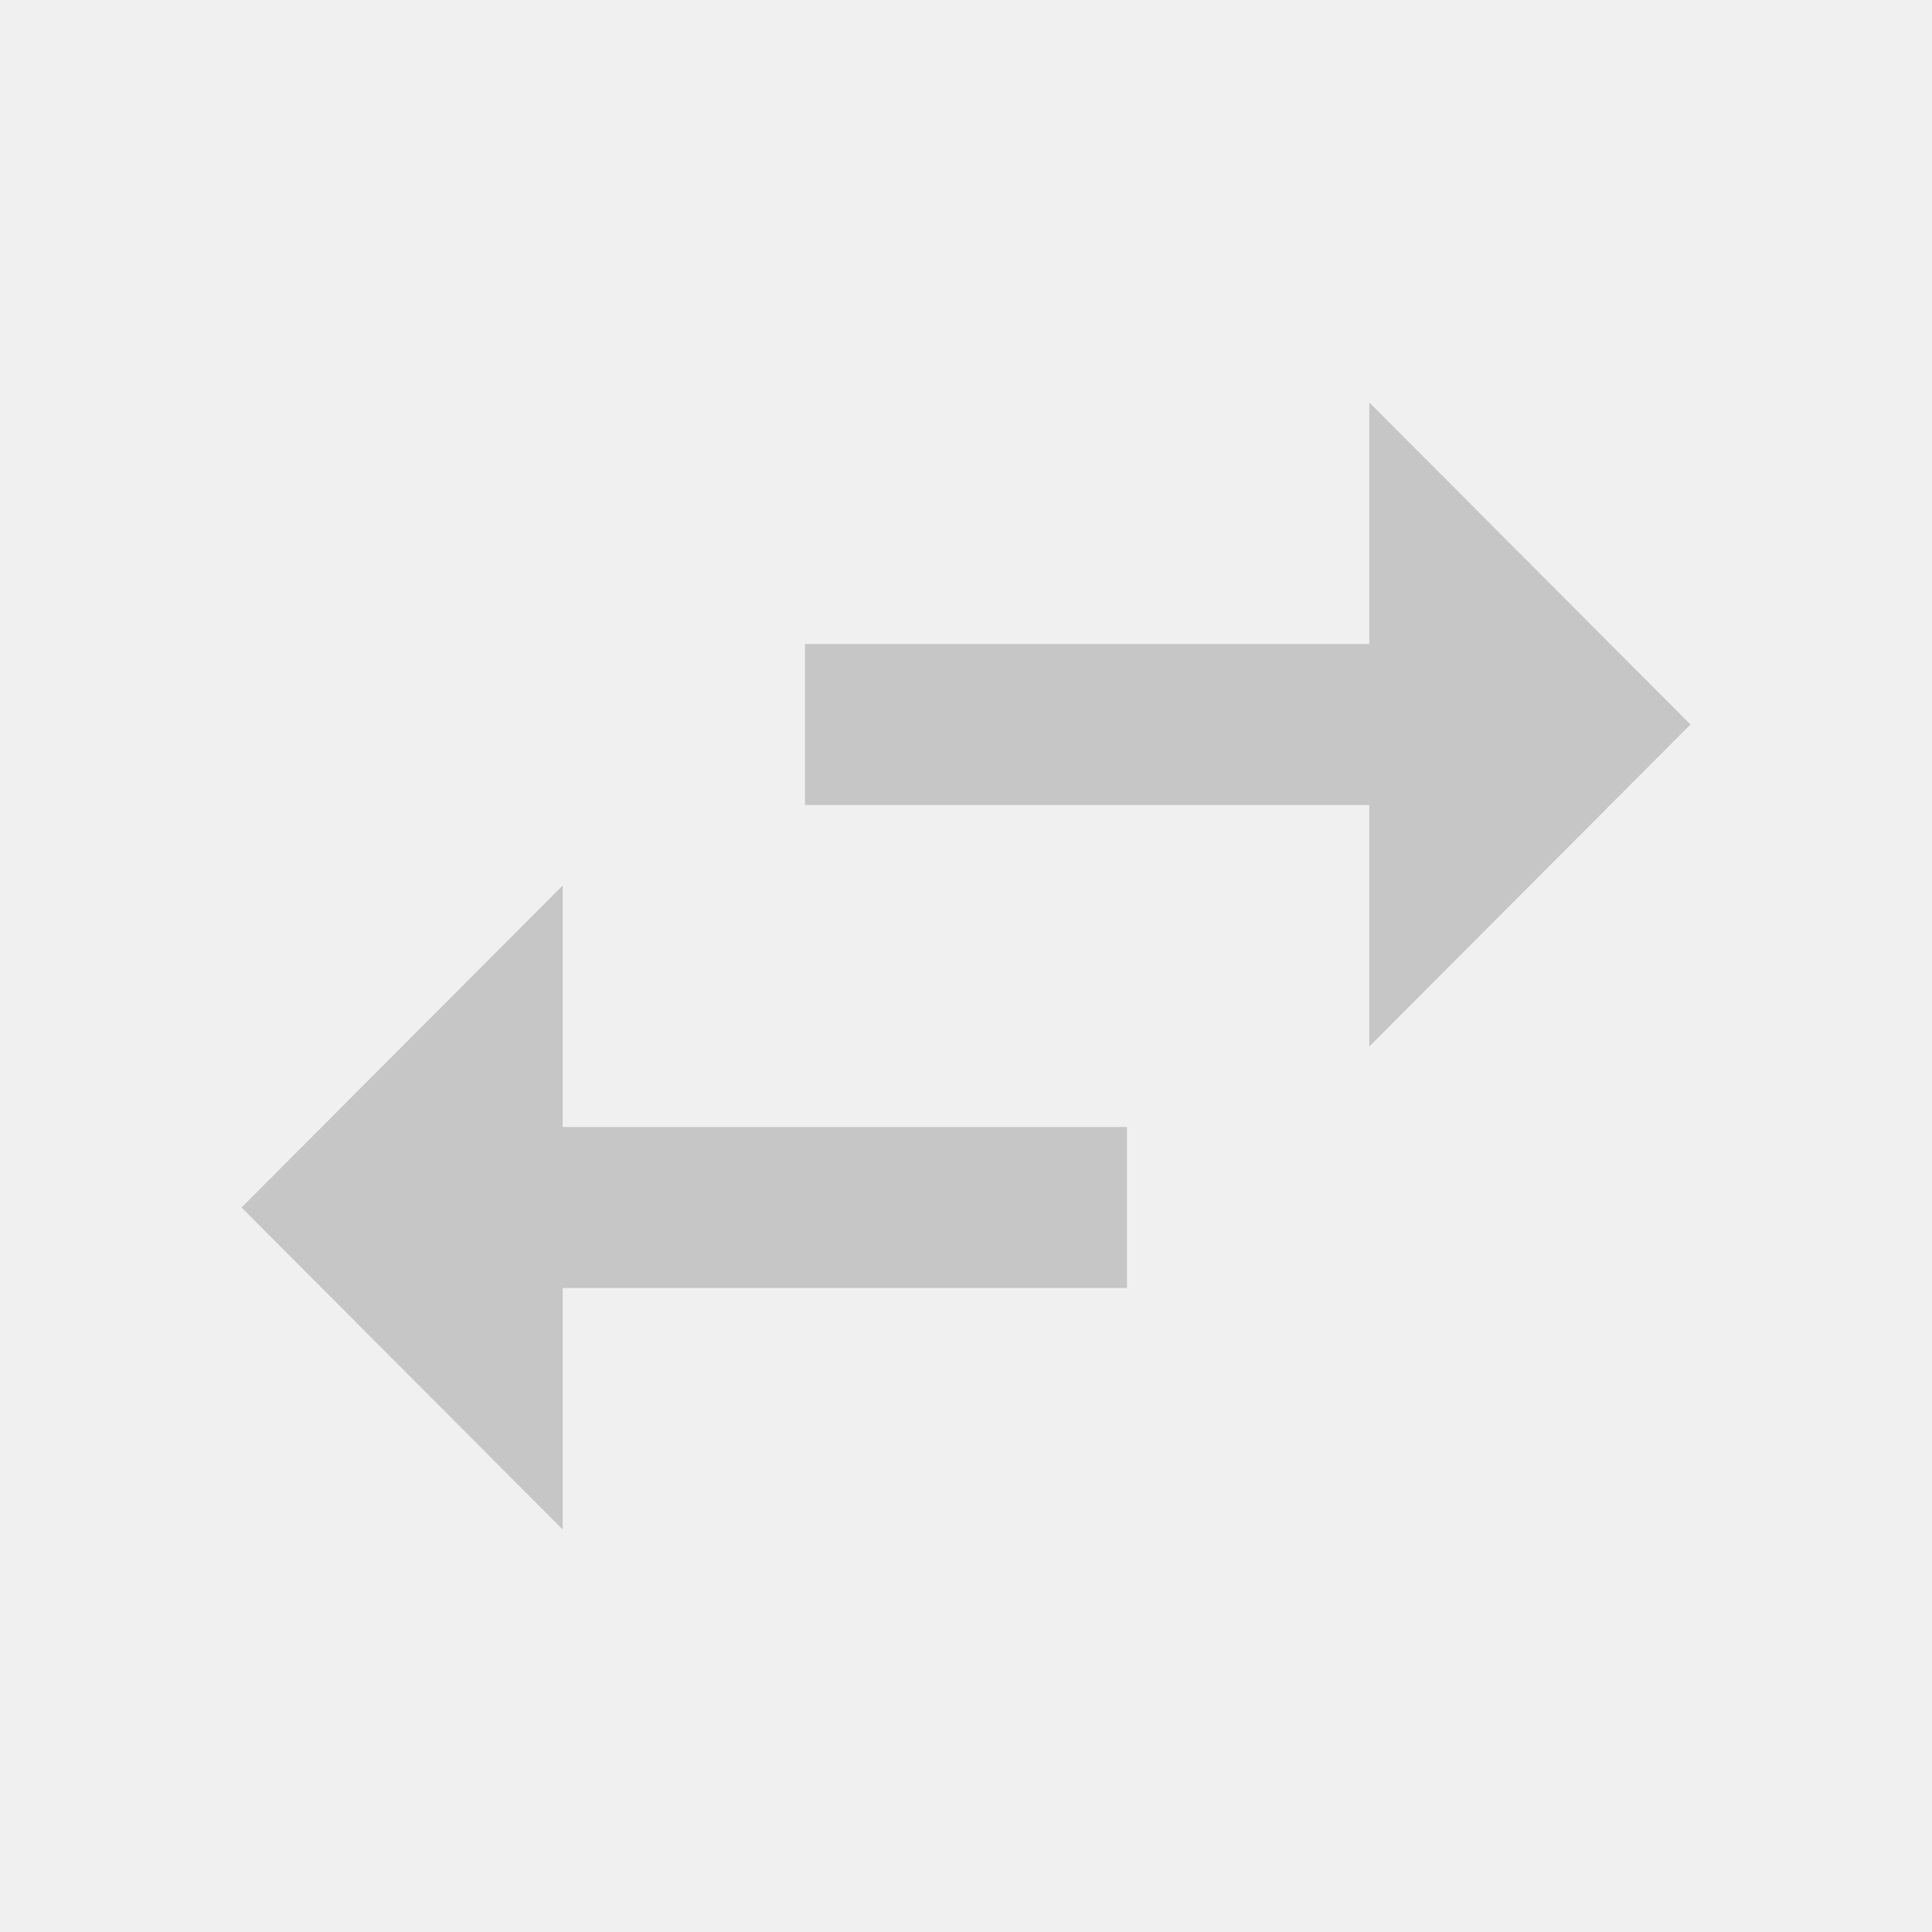
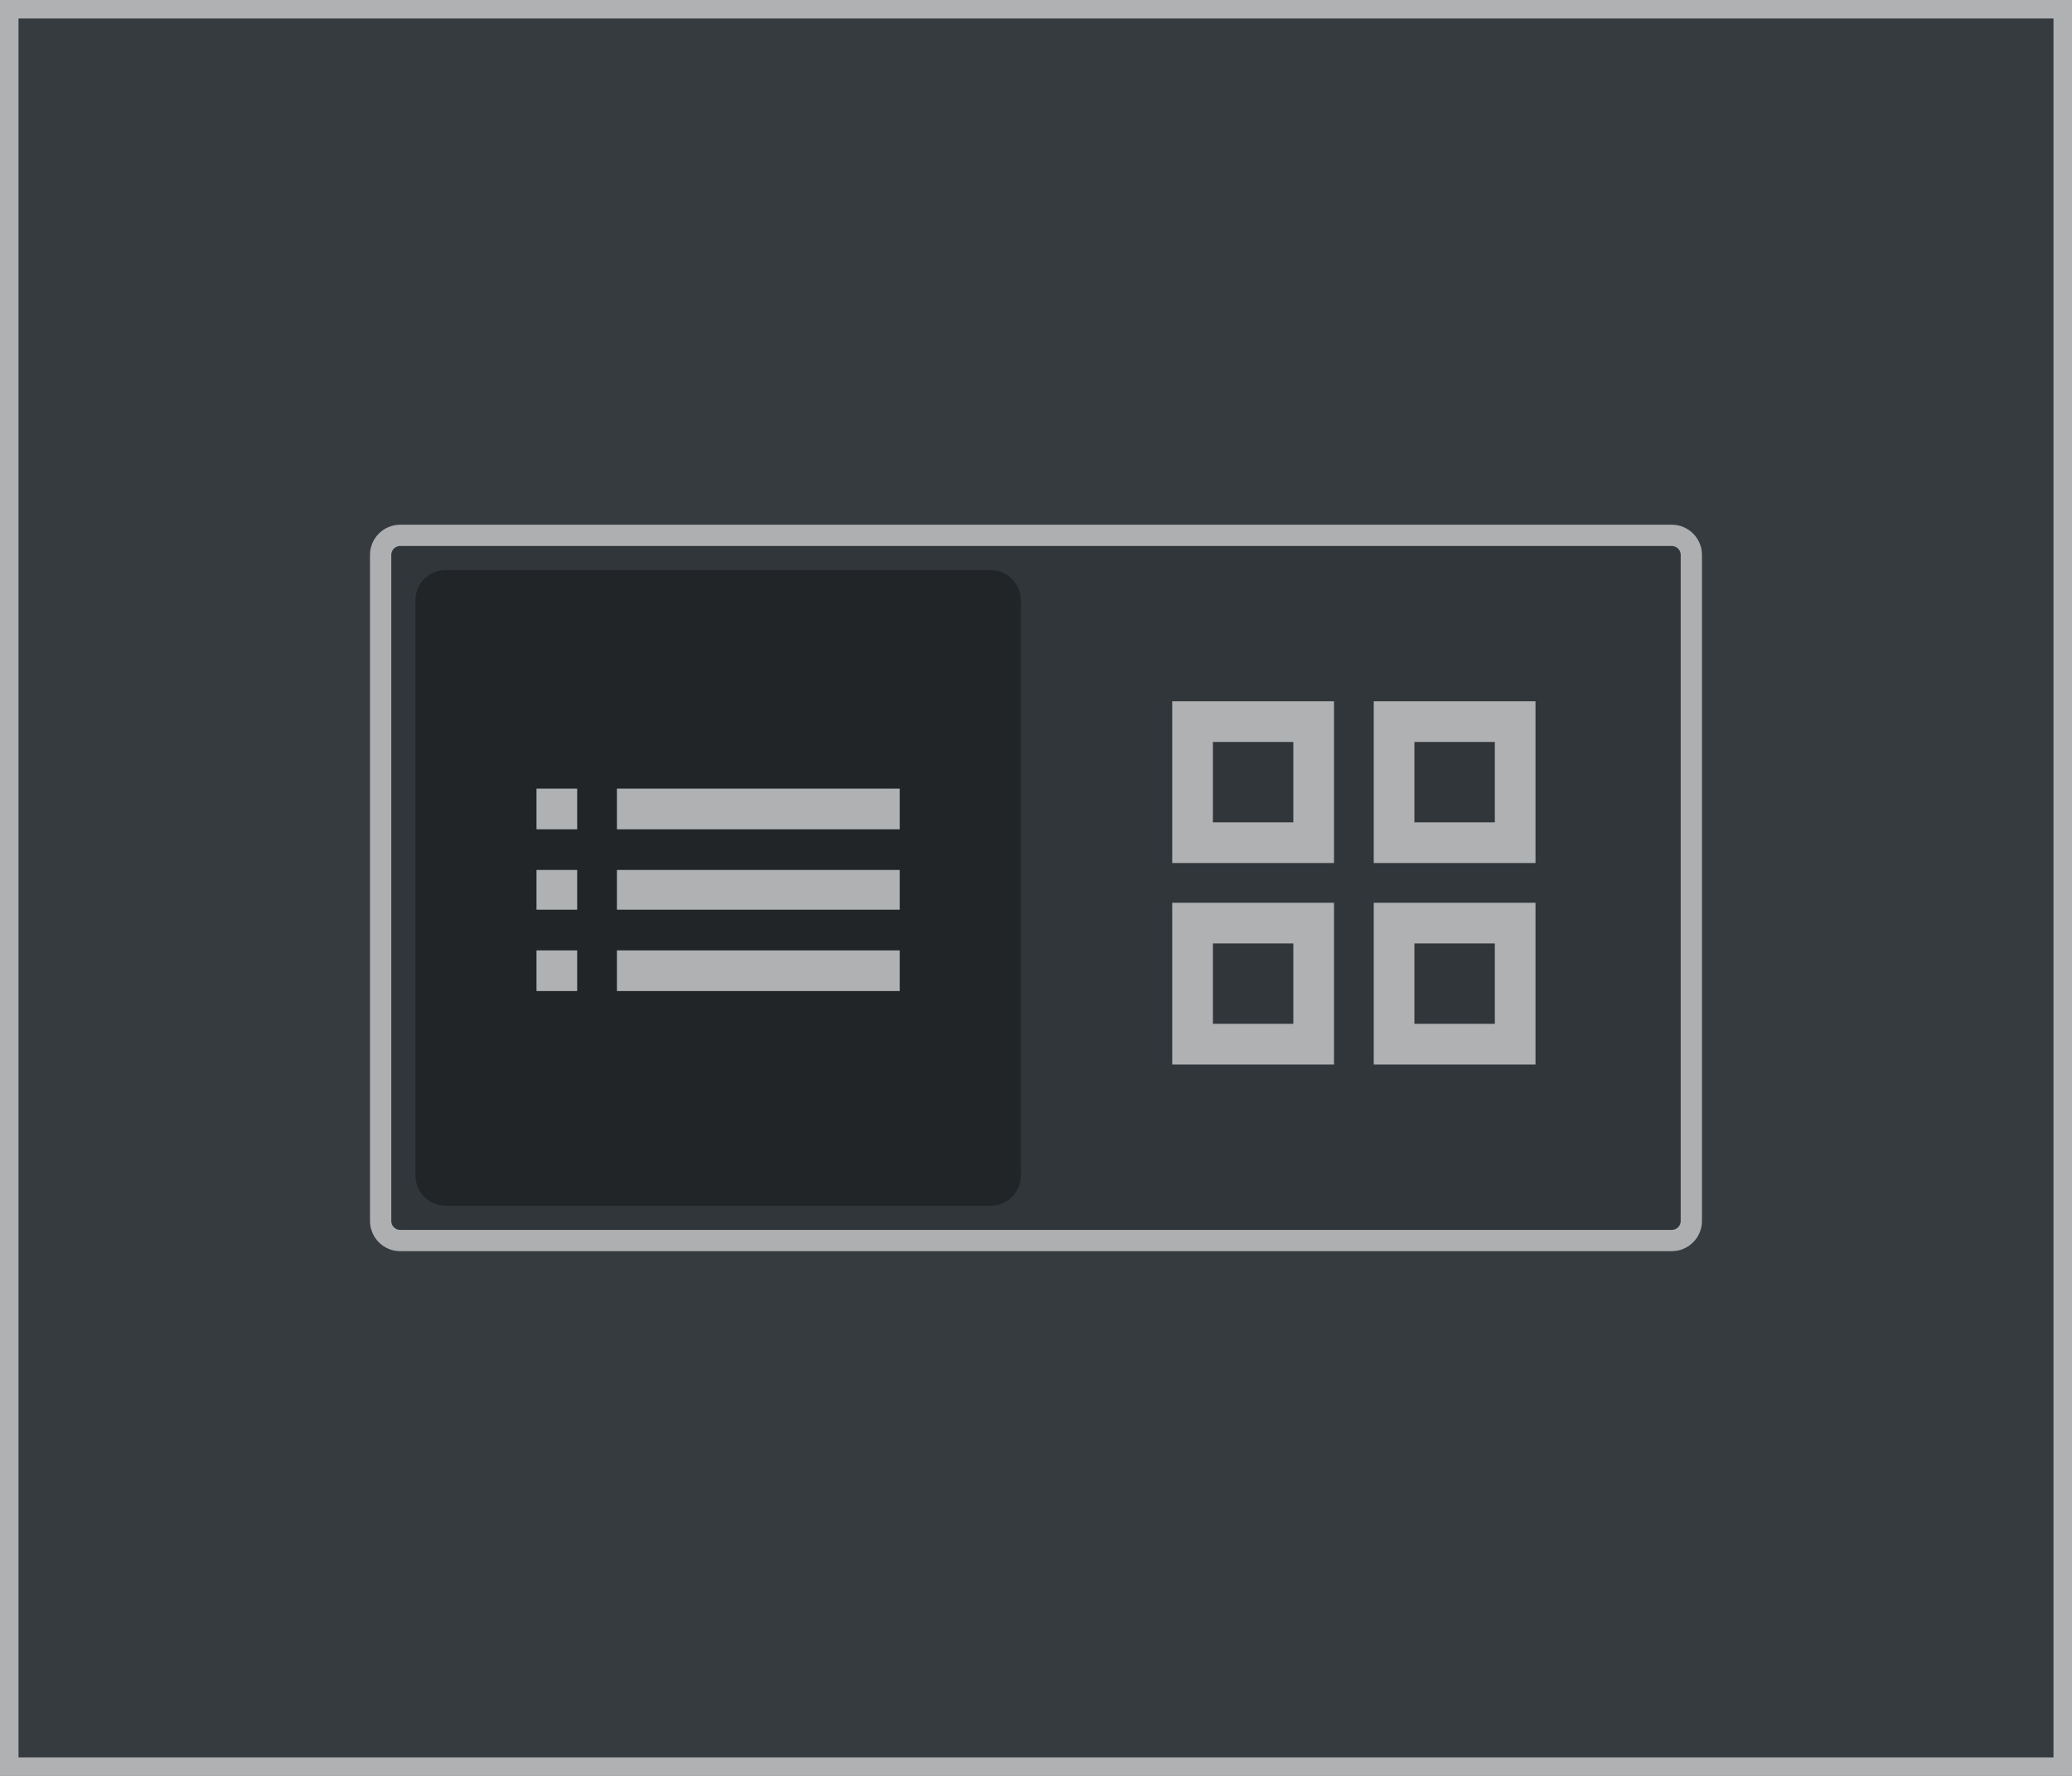
- <svg xmlns="http://www.w3.org/2000/svg" height="48px" viewBox="0 0 24 24" width="48px" fill="#c6c6c6">
-   <path d="M0 0h24v24H0V0z" fill="none" />
-   <path d="M6.99 11L3 15l3.99 4v-3H14v-2H6.99v-3zM21 9l-3.99-4v3H10v2h7.01v3L21 9z" />
+ <svg xmlns="http://www.w3.org/2000/svg" width="112" height="96" viewBox="0 0 112 96" fill="none">
+   <g clip-path="url(#clip0_1107_1362)">
+     <path d="M112 0H0V96H112V0Z" fill="#363B3F" />
+     <rect x="20" y="28.363" width="72" height="39.273" rx="1.636" fill="#31363A" />
+     <rect x="20.575" y="28.939" width="70.849" height="38.122" rx="1.061" stroke="white" stroke-opacity="0.6" stroke-width="1.151" />
+     <path d="M80.801 55.346V51H76.454V55.346H80.801ZM74.256 48.801H83V57.545H74.256V48.801ZM80.801 44.455V40.108H76.454V44.455H80.801ZM74.256 37.909H83V46.653H74.256V37.909ZM69.909 55.346V51H65.562V55.346H69.909ZM63.364 48.801H72.108V57.545H63.364V48.801ZM69.909 44.455V40.108H65.562V44.455H69.909ZM63.364 37.909H72.108V46.653H63.364V37.909Z" fill="#AFB1B2" />
+     <rect x="22.455" y="30.818" width="32.727" height="34.364" rx="1.636" fill="#212527" />
+     <path d="M33.347 42.631H48.636V44.83H33.347V42.631ZM33.347 53.574V51.375H48.636V53.574H33.347ZM33.347 49.176V47.028H48.636V49.176H33.347ZM29 44.83V42.631H31.199V44.83H29ZM29 53.574V51.375H31.199V53.574H29ZM29 49.176V47.028H31.199V49.176H29Z" fill="#AFB1B2" />
+   </g>
+   <rect x="0.5" y="0.5" width="111" height="95" stroke="white" stroke-opacity="0.6" />
+   <defs>
+     <clipPath id="clip0_1107_1362">
+       <rect width="112" height="96" fill="white" />
+     </clipPath>
+   </defs>
</svg>
